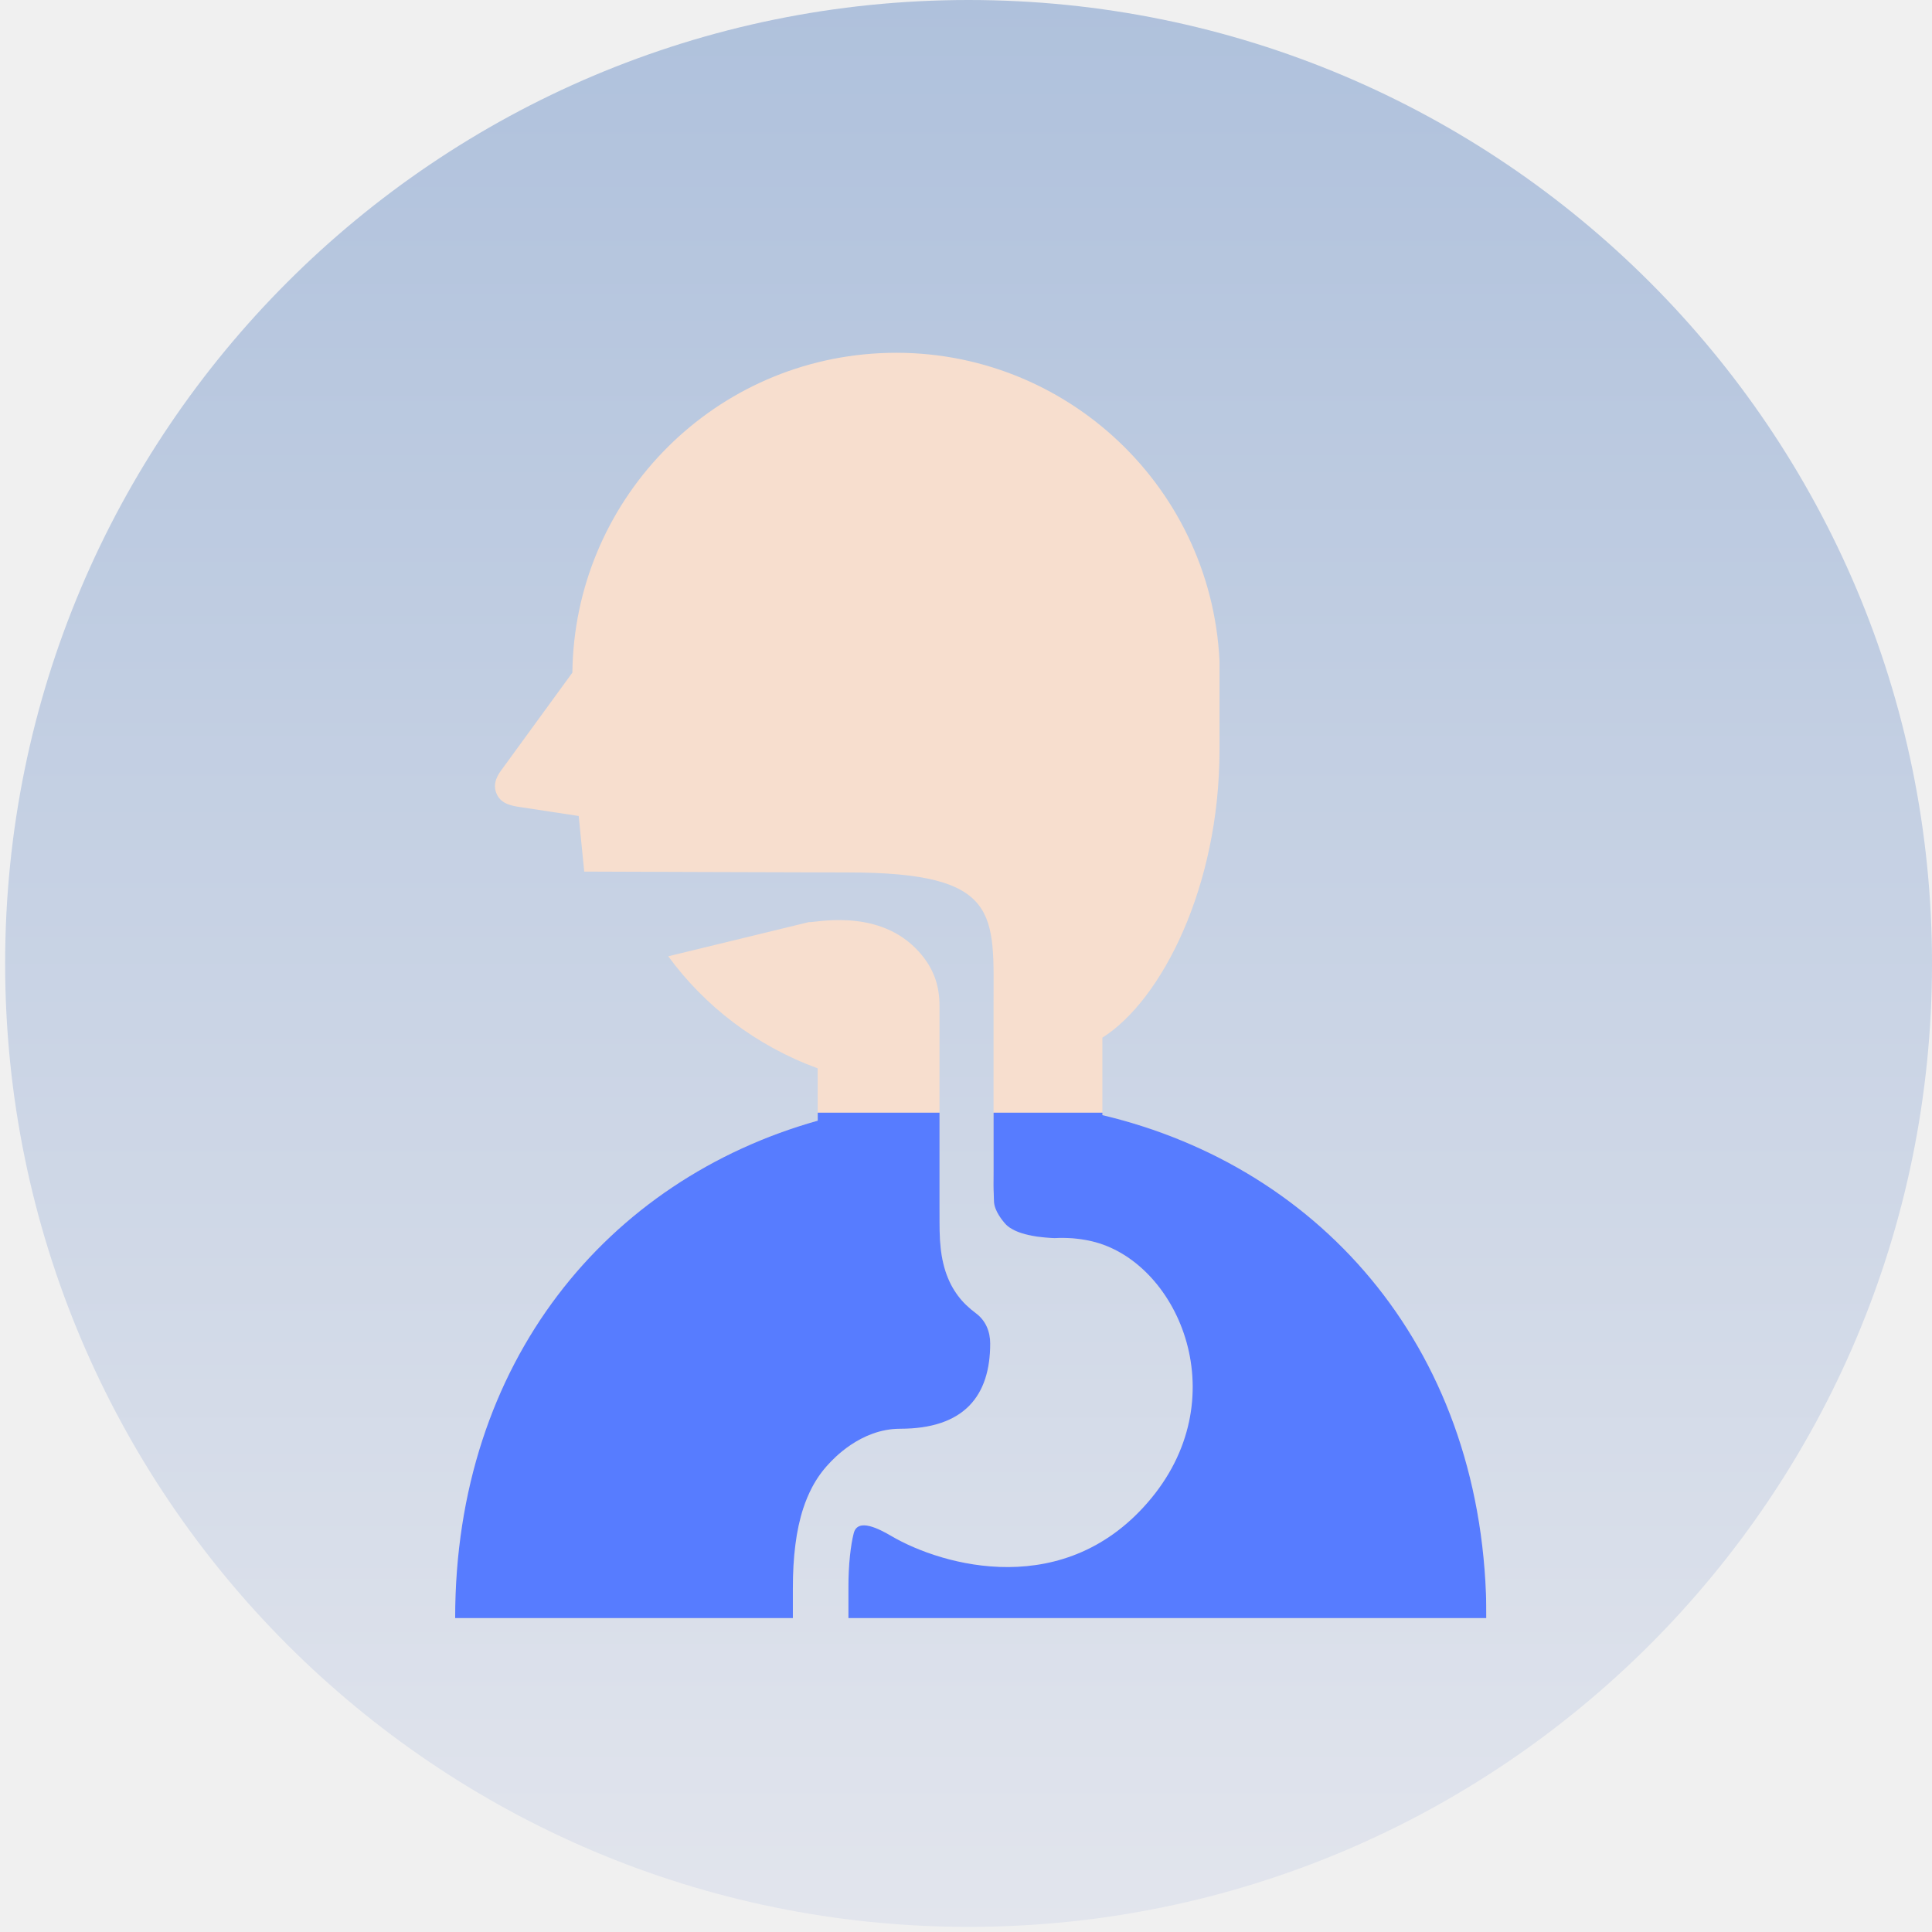
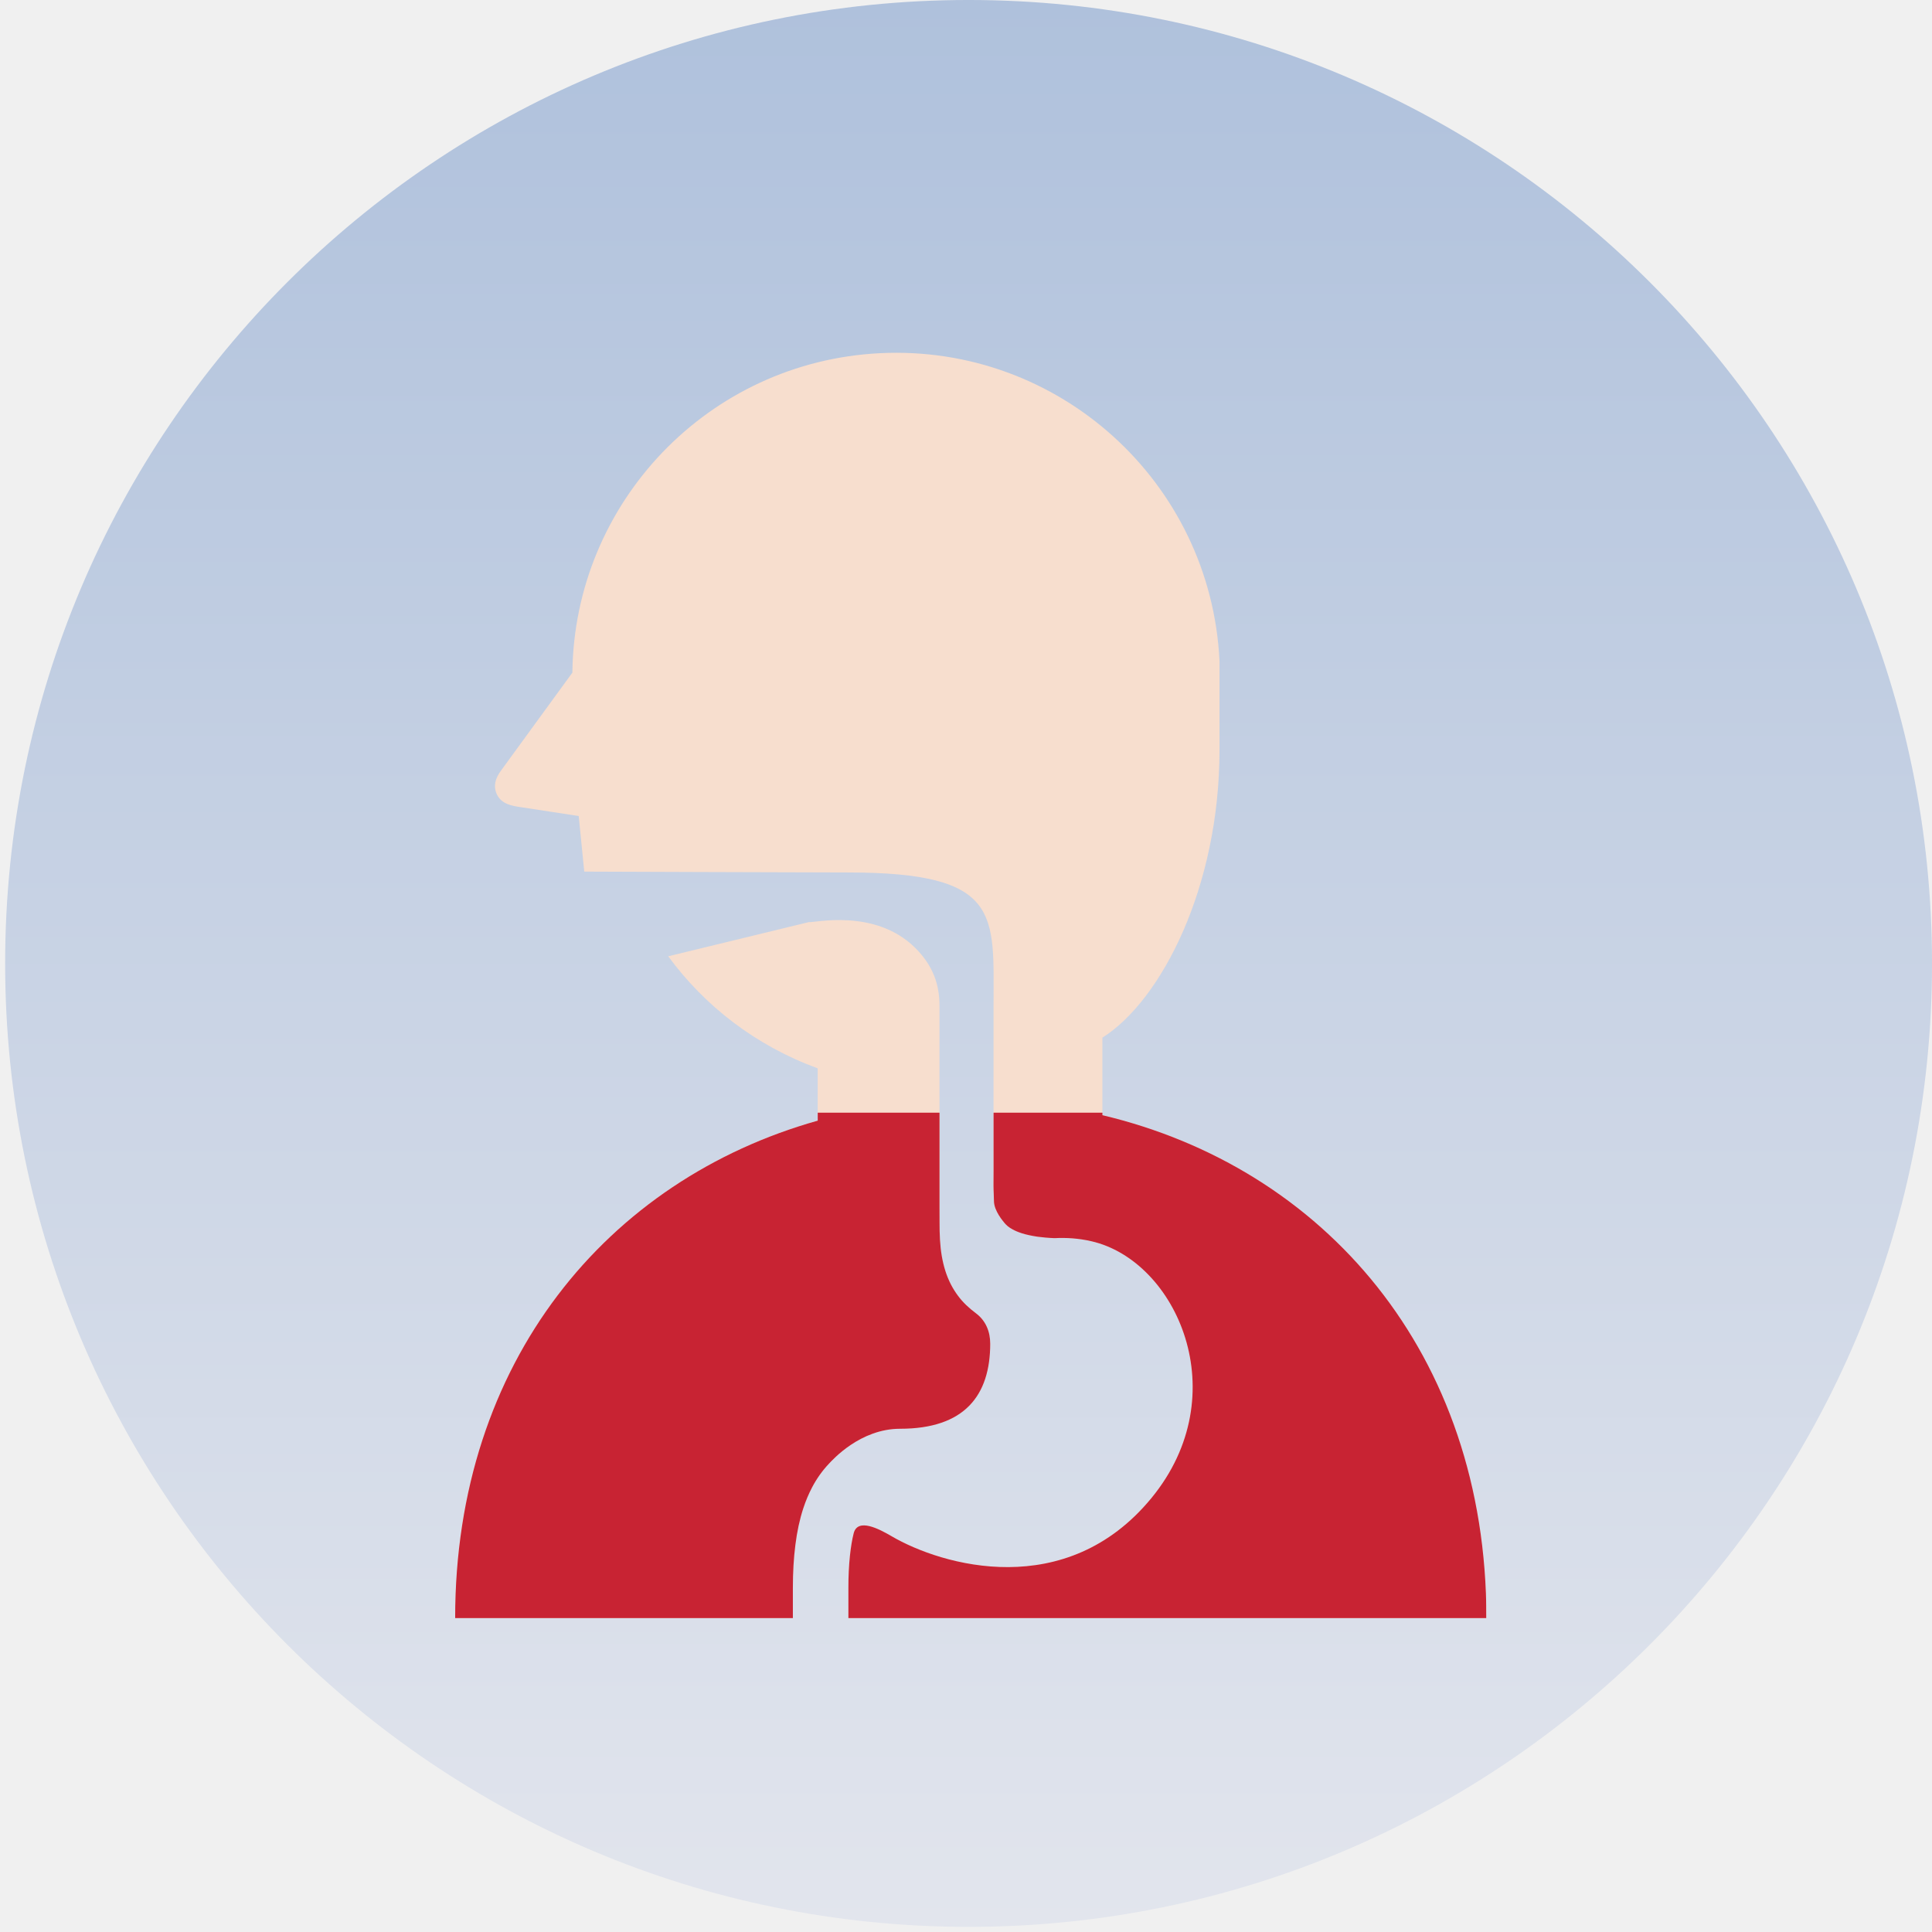
- <svg xmlns="http://www.w3.org/2000/svg" width="126" height="126" viewBox="0 0 126 126" fill="none">
-   <circle cx="63.168" cy="62.833" r="62.833" fill="url(#paint0_linear_4741_2378)" />
-   <path d="M64.577 87.625C64.577 86.856 64.295 86.131 63.646 85.648C63.192 85.31 62.794 84.935 62.482 84.514C62.301 84.273 62.147 84.023 62.016 83.772C61.868 83.48 61.749 83.187 61.656 82.898C61.55 82.565 61.475 82.238 61.419 81.918C61.356 81.553 61.324 81.201 61.301 80.856C61.278 80.465 61.273 80.093 61.273 79.735C61.273 79.405 61.271 79.085 61.271 78.793V78.581V77.108V76.524C61.271 76.524 61.271 68.415 61.271 65.59C61.271 64.252 60.886 63.016 59.702 61.832C57.06 59.191 53.003 60.213 52.762 60.135L43.58 62.366C45.957 65.605 49.281 68.193 53.328 69.674V73.087C39.629 76.939 29.682 88.795 29.682 105.527H42.688H51.707V103.575C51.707 102.55 51.76 101.613 51.87 100.752C51.979 99.888 52.147 99.098 52.384 98.372C52.543 97.889 52.734 97.433 52.958 97.005C53.258 96.433 53.626 95.917 54.054 95.464C54.301 95.204 56.099 93.18 58.703 93.18C62.888 93.18 64.577 91.029 64.577 87.625Z" fill="#F7DECE" />
-   <path d="M71.895 72.726V67.674C75.76 65.229 79.533 57.826 79.533 48.914V43.096C78.964 31.447 69.057 22.464 57.407 23.033C46.194 23.582 37.453 32.787 37.329 43.867L32.691 50.233C32.313 50.734 32.132 51.283 32.431 51.86C32.741 52.447 33.393 52.555 33.922 52.636L37.742 53.217L38.102 56.843C38.102 56.843 52.91 56.899 55.3 56.899C65.358 56.899 64.796 59.639 64.796 65.59C64.796 68.415 64.796 76.013 64.796 76.013V76.358C64.796 76.685 64.791 77.002 64.791 77.302C64.791 77.67 64.821 78.015 64.821 78.322C64.821 78.972 65.433 79.664 65.526 79.777C65.579 79.84 65.642 79.901 65.718 79.966C65.803 80.037 65.909 80.107 66.045 80.18C66.199 80.266 66.393 80.349 66.634 80.427C66.912 80.515 67.256 80.593 67.669 80.654C67.992 80.697 68.359 80.732 68.775 80.747C69.523 80.707 70.341 80.754 71.18 80.948C76.73 82.222 80.648 90.936 75.093 97.697C69.535 104.459 61.437 102.114 58.138 100.18C57.34 99.714 55.937 98.969 55.675 99.994C55.567 100.417 55.491 100.905 55.431 101.454C55.365 102.082 55.327 102.787 55.33 103.575V105.526H81.464H96.939C96.939 88.231 86.309 76.146 71.895 72.726Z" fill="#F7DECE" />
-   <mask id="mask0_4741_2378" style="mask-type:alpha" maskUnits="userSpaceOnUse" x="29" y="23" width="68" height="83">
-     <path d="M64.579 87.625C64.579 86.856 64.297 86.131 63.648 85.648C63.194 85.31 62.797 84.935 62.484 84.514C62.303 84.273 62.149 84.023 62.018 83.772C61.87 83.48 61.751 83.187 61.658 82.898C61.552 82.565 61.477 82.238 61.421 81.918C61.358 81.553 61.326 81.201 61.303 80.856C61.28 80.465 61.275 80.093 61.275 79.735C61.275 79.405 61.273 79.085 61.273 78.793V78.581V77.108V76.524C61.273 76.524 61.273 68.415 61.273 65.59C61.273 64.252 60.887 63.016 59.704 61.832C57.062 59.191 53.005 60.213 52.764 60.135L43.582 62.366C45.959 65.605 49.283 68.193 53.33 69.674V73.087C39.631 76.939 29.684 88.795 29.684 105.527H42.69H51.709V103.575C51.709 102.55 51.761 101.613 51.872 100.752C51.981 99.888 52.149 99.098 52.386 98.372C52.545 97.889 52.736 97.433 52.96 97.005C53.26 96.433 53.628 95.917 54.056 95.464C54.303 95.204 56.101 93.18 58.705 93.18C62.89 93.18 64.579 91.029 64.579 87.625Z" fill="white" />
-     <path d="M71.897 72.726V67.674C75.762 65.229 79.535 57.826 79.535 48.914V43.096C78.966 31.447 69.059 22.464 57.41 23.033C46.196 23.582 37.455 32.787 37.331 43.867L32.693 50.233C32.315 50.734 32.134 51.283 32.433 51.86C32.743 52.447 33.395 52.555 33.924 52.636L37.744 53.217L38.104 56.843C38.104 56.843 52.912 56.899 55.302 56.899C65.359 56.899 64.798 59.639 64.798 65.59C64.798 68.415 64.798 76.013 64.798 76.013V76.358C64.798 76.685 64.793 77.002 64.793 77.302C64.793 77.67 64.823 78.015 64.823 78.322C64.823 78.972 65.435 79.664 65.528 79.777C65.581 79.84 65.644 79.901 65.72 79.966C65.805 80.037 65.911 80.107 66.047 80.18C66.201 80.266 66.395 80.349 66.636 80.427C66.913 80.515 67.258 80.593 67.671 80.654C67.994 80.697 68.361 80.732 68.777 80.747C69.525 80.707 70.343 80.754 71.182 80.948C76.732 82.222 80.65 90.936 75.095 97.697C69.537 104.459 61.439 102.114 58.14 100.18C57.342 99.714 55.939 98.969 55.677 99.994C55.569 100.417 55.493 100.905 55.433 101.454C55.367 102.082 55.329 102.787 55.332 103.575V105.526H81.466H96.941C96.941 88.231 86.311 76.146 71.897 72.726Z" fill="#F7DECE" />
-   </mask>
-   <g mask="url(#mask0_4741_2378)">
-     <rect x="29.684" y="72.566" width="67.257" height="33.629" fill="#577CFF" />
-   </g>
+ <svg xmlns="http://www.w3.org/2000/svg" id="etUdjgqRBx01" viewBox="0 0 126 126" shape-rendering="geometricPrecision" text-rendering="geometricPrecision" project-id="fdd8f344115b41a0a5cde8c6f4562528" export-id="902aca35c3874ebf9b664a1e7dc3c96d" cached="false">
  <defs>
-     <linearGradient id="paint0_linear_4741_2378" x1="63.168" y1="0" x2="63.168" y2="125.665" gradientUnits="userSpaceOnUse">
-       <stop stop-color="#AFC1DC" />
-       <stop offset="1" stop-color="#E2E5ED" />
+     <linearGradient id="etUdjgqRBx02-fill" x1="0" y1="-62.833" x2="0" y2="62.833" spreadMethod="pad" gradientUnits="userSpaceOnUse" gradientTransform="translate(0 0)">
+       <stop id="etUdjgqRBx02-fill-0" offset="0%" stop-color="#afc1dc" />
+       <stop id="etUdjgqRBx02-fill-1" offset="100%" stop-color="#e2e5ed" />
    </linearGradient>
  </defs>
+   <circle r="62.833" transform="translate(63.1684 62.8325)" fill="url(#etUdjgqRBx02-fill)" />
+   <path d="M64.577,87.625c0-.768-.282-1.493-.932-1.977-.453-.338-.851-.713-1.163-1.133-.181-.242-.335-.491-.466-.743-.149-.292-.267-.584-.36-.874-.106-.333-.181-.66-.237-.98-.063-.365-.096-.718-.118-1.063-.023-.39-.028-.763-.028-1.121c0-.33-.003-.65-.003-.942v-.212-1.473-.584c0,0,0-8.109,0-10.934c0-1.337-.385-2.574-1.569-3.757-2.642-2.642-6.699-1.619-6.94-1.697L43.58,62.366c2.377,3.239,5.701,5.827,9.748,7.308v3.412C39.629,76.939,29.682,88.795,29.682,105.527h13.007h9.018v-1.952c0-1.025.053-1.962.164-2.823.108-.864.277-1.654.514-2.38.159-.483.35-.939.574-1.367.3-.572.667-1.088,1.095-1.541.247-.259,2.045-2.284,4.649-2.284c4.185 0,5.875-2.15,5.875-5.555Z" fill="#f7dece" />
+   <path d="M71.895,72.726v-5.052c3.865-2.445,7.638-9.849,7.638-18.761v-5.817C78.964,31.447,69.057,22.464,57.407,23.033c-11.214.549-19.955,9.753-20.078,20.834L32.691,50.233c-.378.501-.559,1.05-.259,1.627.31.587.962.695,1.491.776l3.82.582.36,3.626c0,0,14.807.056,17.197.056c10.058,0,9.496,2.74,9.496,8.691c0,2.825,0,10.423,0,10.423v.345c0,.327-.005.645-.005.944c0,.368.03.713.03,1.02c0,.65.612,1.342.705,1.456.053.063.116.123.192.189.086.071.191.141.327.214.154.086.347.169.589.247.277.088.622.166,1.035.227.322.043.69.078,1.105.093.748-.04,1.566.008,2.405.202c5.55,1.274,9.469,9.988,3.913,16.749-5.558,6.762-13.656,4.417-16.955,2.483-.798-.466-2.201-1.211-2.463-.186-.108.423-.184.911-.244,1.46-.066.628-.103,1.333-.101,2.121v1.951h26.134h15.475c-0-17.295-10.63-29.38-25.044-32.8Z" fill="#f7dece" />
+   <g mask="url(#etUdjgqRBx08)">
+     <g>
+       <rect width="67.257" height="33.629" rx="0" ry="0" transform="translate(29.6836 72.5664)" fill="#c82333" />
+     </g>
+     <mask id="etUdjgqRBx08" mask-type="alpha" x="-150%" y="-150%" height="400%" width="400%">
+       <path d="M64.579,87.625c0-.768-.282-1.493-.932-1.977-.453-.338-.851-.713-1.163-1.133-.181-.242-.335-.491-.466-.743-.149-.292-.267-.584-.36-.874-.106-.333-.181-.66-.237-.98-.063-.365-.096-.718-.118-1.063-.023-.39-.028-.763-.028-1.121c0-.33-.003-.65-.003-.942v-.212-1.473-.584c0,0,0-8.109,0-10.934c0-1.337-.385-2.574-1.569-3.757-2.642-2.642-6.699-1.619-6.94-1.697L43.582,62.366c2.377,3.239,5.701,5.827,9.748,7.308v3.412C39.631,76.939,29.684,88.795,29.684,105.527h13.007h9.018v-1.952c0-1.025.053-1.962.164-2.823.108-.864.277-1.654.514-2.38.159-.483.35-.939.574-1.367.3-.572.667-1.088,1.095-1.541.247-.259,2.045-2.284,4.649-2.284c4.185 0,5.875-2.15,5.875-5.555Z" fill="#fff" />
+       <path d="M71.897,72.726v-5.052c3.865-2.445,7.638-9.849,7.638-18.761v-5.817c-.569-11.649-10.476-20.632-22.125-20.063-11.214.549-19.955,9.753-20.078,20.834L32.693,50.233c-.378.501-.559,1.05-.259,1.627.31.587.962.695,1.491.776l3.82.582.36,3.626c0,0,14.807.056,17.197.056c10.058,0,9.496,2.74,9.496,8.691c0,2.825,0,10.423,0,10.423v.345c0,.327-.005.645-.005.944c0,.368.03.713.03,1.02c0,.65.612,1.342.705,1.456.053.063.116.123.191.189.086.071.192.141.327.214.154.086.347.169.589.247.277.088.622.166,1.035.227.322.043.69.078,1.105.093.748-.04,1.566.008,2.405.202c5.55,1.274,9.469,9.988,3.913,16.749-5.558,6.762-13.656,4.417-16.955,2.483-.798-.466-2.201-1.211-2.463-.186-.108.423-.184.911-.244,1.46-.065.628-.103,1.333-.101,2.121v1.951h26.134h15.475c-0-17.295-10.63-29.38-25.044-32.8Z" fill="#f7dece" />
+     </mask>
+   </g>
</svg>
